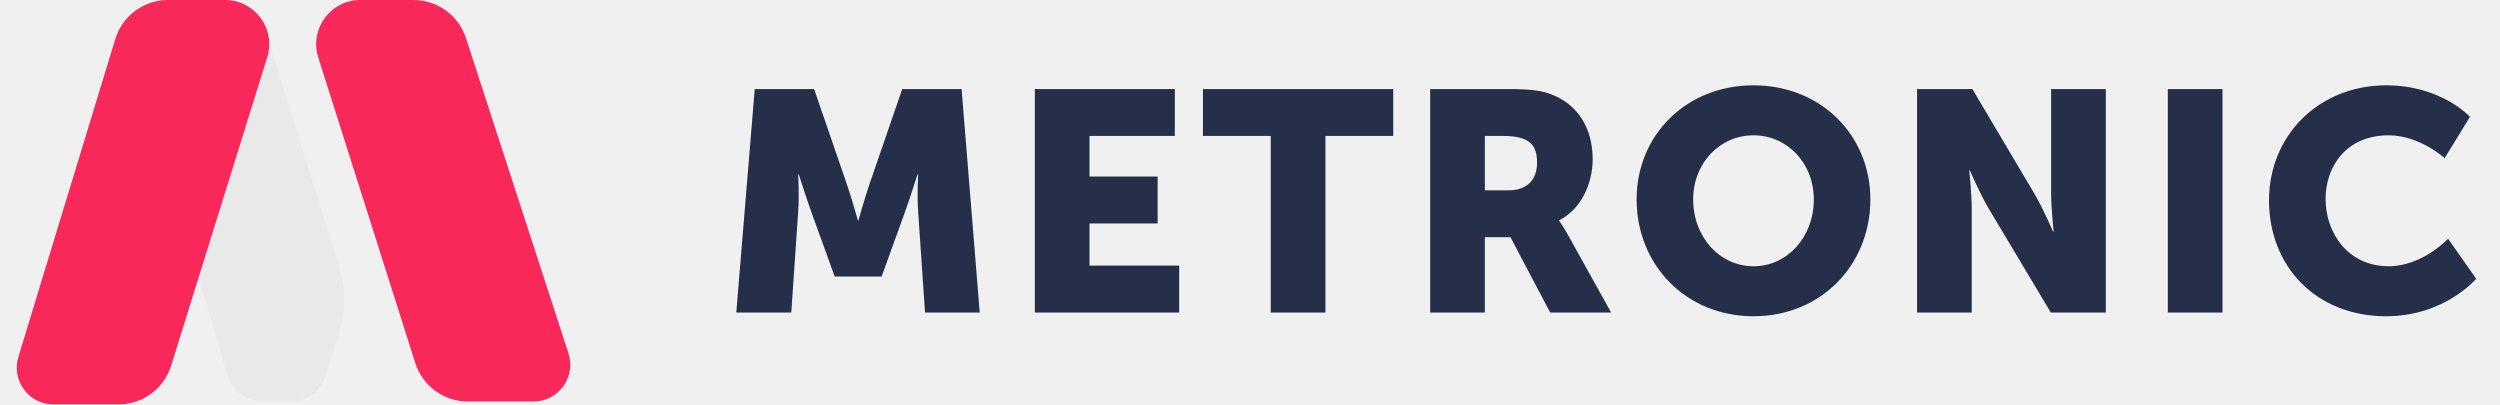
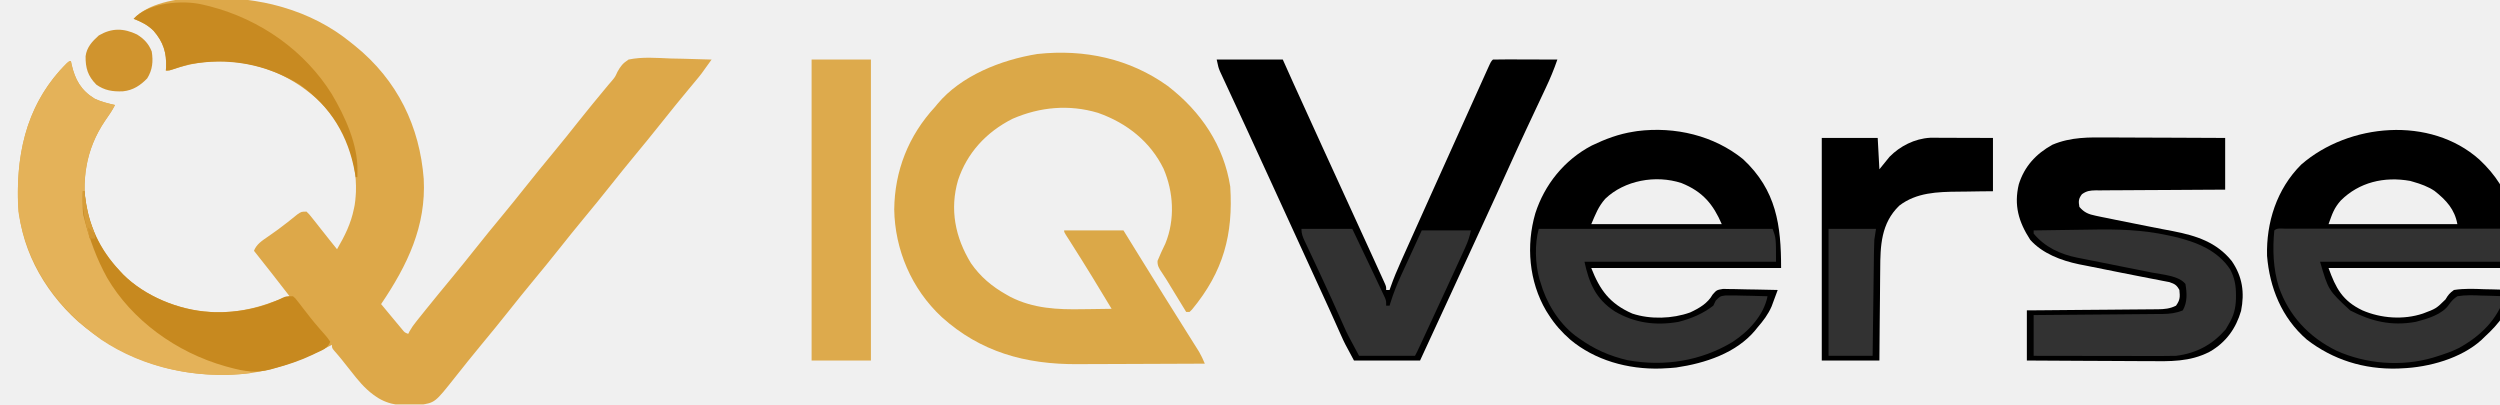
<svg xmlns="http://www.w3.org/2000/svg" width="136" height="22" viewBox="0 0 136 22" fill="none">
-   <path d="M40.054 17H43.046L43.42 11.526C43.488 10.608 43.42 9.486 43.42 9.486H43.454C43.454 9.486 43.862 10.761 44.134 11.526L45.409 15.045H47.959L49.234 11.526C49.506 10.761 49.914 9.486 49.914 9.486H49.948C49.948 9.486 49.88 10.608 49.948 11.526L50.322 17H53.297L52.311 4.845H49.081L47.313 9.979C47.041 10.761 46.701 11.985 46.701 11.985H46.667C46.667 11.985 46.327 10.761 46.055 9.979L44.287 4.845H41.057L40.054 17ZM56.294 17H64.148V14.45H59.269V12.155H62.975V9.605H59.269V7.395H63.91V4.845H56.294V17ZM69.128 17H72.103V7.395H75.792V4.845H65.439V7.395H69.128V17ZM77.801 17H80.776V12.903H82.17L84.329 17H87.644L85.281 12.75C84.992 12.24 84.822 12.019 84.822 12.019V11.985C86.029 11.373 86.641 9.962 86.641 8.67C86.641 6.902 85.774 5.661 84.397 5.134C83.87 4.93 83.275 4.845 82.034 4.845H77.801V17ZM80.776 10.353V7.395H81.779C83.275 7.395 83.615 7.939 83.615 8.857C83.615 9.826 83.02 10.353 82.068 10.353H80.776ZM89.032 10.846C89.032 14.416 91.719 17.204 95.391 17.204C99.062 17.204 101.748 14.416 101.748 10.846C101.748 7.361 99.062 4.641 95.391 4.641C91.719 4.641 89.032 7.361 89.032 10.846ZM92.109 10.846C92.109 8.857 93.572 7.361 95.391 7.361C97.21 7.361 98.671 8.857 98.671 10.846C98.671 12.92 97.21 14.484 95.391 14.484C93.572 14.484 92.109 12.92 92.109 10.846ZM104.288 17H107.263V11.339C107.263 10.574 107.127 9.265 107.127 9.265H107.161C107.161 9.265 107.705 10.54 108.181 11.339L111.564 17H114.556V4.845H111.581V10.523C111.581 11.288 111.717 12.597 111.717 12.597H111.683C111.683 12.597 111.139 11.322 110.663 10.523L107.297 4.845H104.288V17ZM117.929 17H120.904V4.845H117.929V17ZM123.434 10.897C123.434 14.501 126.001 17.204 129.809 17.204C132.988 17.204 134.705 15.164 134.705 15.164L133.175 12.988C133.175 12.988 131.781 14.484 129.945 14.484C127.701 14.484 126.511 12.631 126.511 10.829C126.511 9.078 127.616 7.361 129.945 7.361C131.628 7.361 132.988 8.602 132.988 8.602L134.365 6.358C134.365 6.358 132.818 4.641 129.809 4.641C126.154 4.641 123.434 7.361 123.434 10.897Z" fill="#252F4A" />
-   <path d="M25.348 2.072L30.925 19.222C31.345 20.514 30.382 21.841 29.023 21.841H25.45C24.143 21.841 22.986 20.994 22.591 19.748L17.313 3.126C16.822 1.579 17.977 0 19.6 0H22.495C23.794 0 24.946 0.837 25.348 2.072Z" fill="#F8285A" />
-   <path d="M18.459 14.534L14.4 1.534C14.115 0.621 13.27 0 12.314 0C11.383 0 10.616 0.729 10.569 1.659L10.086 11.136C10.039 12.048 10.149 12.962 10.411 13.836L12.378 20.414C12.632 21.261 13.411 21.841 14.294 21.841H15.807C16.678 21.841 17.448 21.277 17.713 20.448L18.448 18.144C18.822 16.97 18.826 15.71 18.459 14.534Z" fill="#E9E9E9" />
-   <path d="M9.14 0H12.246C13.864 0 15.018 1.569 14.537 3.114L9.309 19.892C8.918 21.146 7.758 22 6.445 22H2.912C1.568 22 0.607 20.702 0.999 19.417L6.271 2.125C6.656 0.863 7.82 0 9.14 0Z" fill="#F8285A" />
+   <g clip-path="url(#clip0_1_22)">
+     <path d="M15.199 0.341C15.262 0.359 15.325 0.377 15.39 0.395C16.749 0.792 18.003 1.43 19.072 2.302C19.149 2.364 19.227 2.425 19.307 2.489C21.641 4.376 22.832 6.898 23.051 9.733C23.188 12.294 22.168 14.422 20.732 16.543C20.942 16.797 21.154 17.051 21.365 17.305C21.425 17.377 21.485 17.45 21.547 17.524C21.605 17.593 21.663 17.662 21.722 17.733C21.775 17.797 21.828 17.861 21.883 17.927C22.013 18.087 22.013 18.087 22.207 18.163C22.232 18.113 22.257 18.064 22.284 18.013C22.389 17.826 22.505 17.666 22.64 17.497C22.715 17.403 22.715 17.403 22.791 17.307C22.846 17.239 22.9 17.172 22.956 17.102C23.013 17.031 23.07 16.96 23.128 16.887C23.616 16.28 24.111 15.679 24.607 15.079C25.012 14.59 25.409 14.097 25.803 13.601C26.318 12.95 26.844 12.308 27.374 11.668C27.778 11.179 28.176 10.686 28.569 10.19C29.084 9.54 29.61 8.898 30.14 8.257C30.598 7.703 31.046 7.144 31.491 6.581C31.963 5.987 32.446 5.4 32.932 4.815C33.018 4.711 33.018 4.711 33.106 4.605C33.166 4.536 33.225 4.468 33.286 4.397C33.465 4.181 33.465 4.181 33.583 3.919C33.755 3.604 33.878 3.444 34.193 3.24C34.942 3.081 35.737 3.153 36.498 3.182C36.713 3.186 36.927 3.191 37.141 3.195C37.665 3.205 38.188 3.22 38.711 3.24C38.138 4.045 38.138 4.045 37.827 4.417C37.769 4.487 37.71 4.557 37.651 4.629C37.59 4.702 37.529 4.775 37.467 4.85C36.983 5.432 36.506 6.017 36.037 6.609C35.522 7.259 34.996 7.901 34.466 8.541C34.062 9.03 33.664 9.523 33.271 10.019C32.756 10.67 32.23 11.312 31.7 11.952C31.296 12.441 30.898 12.934 30.505 13.43C29.99 14.081 29.464 14.723 28.934 15.363C28.53 15.852 28.132 16.345 27.739 16.841C27.225 17.491 26.7 18.132 26.17 18.771C25.687 19.355 25.213 19.946 24.744 20.54C23.665 21.903 23.665 21.903 22.846 22.029C21.982 22.105 21.172 22.071 20.455 21.574C20.408 21.541 20.36 21.508 20.312 21.474C19.82 21.111 19.468 20.673 19.101 20.204C18.981 20.054 18.862 19.904 18.742 19.753C18.688 19.684 18.633 19.614 18.576 19.543C18.455 19.392 18.328 19.246 18.2 19.101C18.058 18.93 18.058 18.93 18.058 18.76C18.012 18.783 17.966 18.807 17.919 18.831C16.281 19.668 14.606 20.294 12.71 20.38C12.563 20.387 12.563 20.387 12.414 20.393C9.309 20.465 6.53 19.451 4.261 17.506C2.292 15.739 1.017 13.314 0.975 10.754C0.94 8.034 1.568 5.5 3.628 3.446C3.766 3.326 3.766 3.326 3.858 3.326C3.879 3.425 3.879 3.425 3.899 3.525C4.086 4.328 4.396 4.907 5.148 5.369C5.499 5.536 5.875 5.626 6.256 5.713C6.104 6.013 5.914 6.283 5.72 6.561C4.674 8.102 4.378 9.904 4.78 11.682C5.104 12.858 5.669 13.841 6.532 14.752C6.587 14.811 6.642 14.869 6.698 14.93C7.866 16.098 9.708 16.873 11.419 16.969C11.498 16.974 11.577 16.978 11.659 16.983C12.805 17.015 13.881 16.794 14.935 16.388C15.204 16.285 15.476 16.199 15.753 16.116C15.115 15.287 14.469 14.463 13.816 13.643C13.959 13.276 14.263 13.091 14.588 12.865C14.705 12.783 14.822 12.7 14.938 12.618C14.997 12.576 15.056 12.534 15.117 12.491C15.48 12.228 15.826 11.945 16.174 11.665C16.398 11.512 16.398 11.512 16.675 11.512C16.829 11.663 16.829 11.663 16.994 11.873C17.055 11.948 17.115 12.024 17.177 12.101C17.271 12.221 17.271 12.221 17.366 12.343C17.428 12.421 17.491 12.5 17.555 12.581C17.672 12.728 17.788 12.874 17.904 13.022C18.046 13.202 18.189 13.38 18.334 13.558C18.757 12.834 19.094 12.158 19.256 11.341C19.274 11.252 19.274 11.252 19.293 11.162C19.321 10.994 19.337 10.829 19.349 10.659C19.356 10.549 19.356 10.549 19.363 10.438C19.422 8.677 18.759 6.913 17.476 5.607C16.038 4.2 14.246 3.406 12.141 3.323C11.192 3.331 10.308 3.46 9.414 3.769C9.206 3.837 9.206 3.837 9.022 3.837C9.026 3.779 9.03 3.722 9.035 3.662C9.068 2.878 8.89 2.288 8.353 1.673C8.031 1.355 7.702 1.192 7.27 1.023C8.788 -0.613 13.255 -0.221 15.199 0.341Z" fill="#DDA849" />
+     <path d="M63.514 4.669C65.357 6.08 66.58 7.943 66.925 10.147C67.092 12.737 66.562 14.764 64.849 16.834C64.804 16.879 64.759 16.923 64.713 16.969C64.652 16.969 64.591 16.969 64.528 16.969C64.494 16.913 64.459 16.856 64.424 16.798C64.267 16.541 64.109 16.283 63.952 16.026C63.871 15.893 63.871 15.893 63.788 15.757C63.709 15.627 63.709 15.627 63.628 15.495C63.577 15.411 63.525 15.326 63.473 15.239C63.386 15.1 63.298 14.962 63.205 14.826C63.053 14.603 62.959 14.458 62.97 14.191C63.099 13.87 63.247 13.558 63.398 13.245C63.926 11.95 63.847 10.444 63.295 9.174C62.585 7.728 61.335 6.704 59.734 6.14C58.164 5.668 56.57 5.817 55.089 6.459C53.633 7.19 52.6 8.341 52.117 9.804C51.66 11.38 51.953 12.904 52.821 14.319C53.327 15.048 53.957 15.584 54.755 16.031C54.824 16.07 54.894 16.11 54.966 16.15C56.209 16.786 57.522 16.847 58.904 16.82C59.057 16.818 59.21 16.817 59.363 16.815C59.733 16.811 60.102 16.806 60.471 16.799C59.756 15.607 59.032 14.421 58.283 13.247C58.231 13.166 58.18 13.085 58.127 13.001C58.081 12.93 58.035 12.858 57.987 12.784C57.889 12.62 57.889 12.62 57.889 12.535C58.955 12.535 60.019 12.535 61.117 12.535C61.331 12.883 61.546 13.231 61.768 13.59C62.273 14.408 62.78 15.226 63.289 16.042C63.345 16.131 63.401 16.22 63.458 16.312C63.726 16.742 63.995 17.172 64.265 17.6C64.393 17.804 64.521 18.009 64.649 18.213C64.739 18.356 64.83 18.5 64.92 18.644C65.002 18.774 65.002 18.774 65.086 18.908C65.134 18.985 65.182 19.061 65.232 19.14C65.354 19.35 65.449 19.561 65.542 19.783C64.438 19.789 63.333 19.793 62.229 19.796C61.716 19.797 61.203 19.799 60.69 19.802C60.193 19.805 59.697 19.807 59.201 19.807C59.013 19.808 58.825 19.809 58.636 19.81C55.77 19.83 53.326 19.137 51.234 17.252C49.571 15.705 48.682 13.566 48.646 11.394C48.67 9.306 49.406 7.391 50.882 5.798C50.923 5.748 50.964 5.698 51.006 5.646C52.278 4.125 54.444 3.257 56.434 2.937C59.007 2.659 61.454 3.197 63.514 4.669Z" fill="#DBA848" />
+     <path d="M94.821 8.657C96.642 10.35 96.892 12.263 96.892 14.581C93.484 14.581 90.076 14.581 86.565 14.581C87.03 15.764 87.558 16.515 88.797 17.058C89.774 17.385 90.984 17.343 91.944 16.997C92.451 16.762 92.902 16.495 93.167 16.024C93.388 15.775 93.388 15.775 93.734 15.717C93.873 15.717 94.011 15.72 94.15 15.725C94.223 15.726 94.296 15.727 94.372 15.727C94.605 15.73 94.838 15.737 95.07 15.743C95.229 15.746 95.387 15.748 95.545 15.75C95.933 15.756 96.32 15.765 96.707 15.775C96.638 15.965 96.567 16.154 96.496 16.343C96.457 16.448 96.418 16.554 96.378 16.663C96.188 17.104 95.92 17.454 95.601 17.822C95.558 17.875 95.516 17.928 95.472 17.983C94.442 19.205 92.781 19.758 91.182 19.993C90.964 20.016 90.749 20.03 90.529 20.039C90.466 20.042 90.403 20.046 90.338 20.049C88.552 20.101 86.757 19.594 85.424 18.477C84.962 18.074 84.582 17.645 84.26 17.14C84.211 17.063 84.162 16.986 84.111 16.907C83.172 15.31 83.013 13.348 83.522 11.604C84.013 10.071 85.08 8.706 86.599 7.914C87.33 7.564 88.056 7.288 88.87 7.163C88.935 7.152 89.001 7.142 89.068 7.131C91.136 6.869 93.243 7.38 94.821 8.657ZM87.326 10.813C86.941 11.254 86.802 11.644 86.565 12.194C88.908 12.194 91.251 12.194 93.664 12.194C93.2 11.121 92.639 10.428 91.474 9.959C90.065 9.497 88.368 9.815 87.326 10.813Z" fill="black" />
+     <path d="M134.877 8.68C136.699 10.38 137 12.226 137 14.581C133.592 14.581 130.184 14.581 126.673 14.581C127.066 15.672 127.423 16.362 128.517 16.884C129.525 17.32 130.751 17.411 131.808 17.057C132.526 16.788 132.526 16.788 133.035 16.289C133.168 16.06 133.269 15.931 133.496 15.775C134.047 15.687 134.588 15.711 135.144 15.733C135.297 15.736 135.45 15.739 135.603 15.742C135.977 15.749 136.35 15.761 136.723 15.775C136.58 16.824 135.954 17.603 135.156 18.333C135.101 18.387 135.047 18.44 134.991 18.494C133.888 19.492 132.146 19.983 130.638 20.039C130.575 20.042 130.511 20.046 130.446 20.049C128.588 20.103 126.907 19.566 125.491 18.474C124.112 17.277 123.468 15.634 123.328 13.92C123.28 12.123 123.843 10.288 125.192 8.948C127.783 6.701 132.21 6.299 134.877 8.68ZM127.339 10.907C126.962 11.336 126.881 11.618 126.673 12.194C128.986 12.194 131.298 12.194 133.681 12.194C133.537 11.397 133.089 10.897 132.431 10.38C132.075 10.147 131.698 10.009 131.283 9.891C131.228 9.875 131.172 9.859 131.115 9.842C129.692 9.587 128.334 9.919 127.339 10.907Z" fill="black" />
+     <path d="M66.188 3.24C67.374 3.24 68.561 3.24 69.784 3.24C69.98 3.676 70.175 4.113 70.377 4.562C70.889 5.699 71.406 6.834 71.927 7.968C72.754 9.762 73.575 11.558 74.393 13.355C74.48 13.544 74.566 13.734 74.653 13.923C74.788 14.219 74.922 14.515 75.057 14.811C75.094 14.892 75.131 14.973 75.169 15.057C75.202 15.129 75.234 15.201 75.268 15.275C75.296 15.336 75.323 15.396 75.351 15.458C75.408 15.605 75.408 15.605 75.408 15.775C75.469 15.775 75.53 15.775 75.593 15.775C75.616 15.706 75.616 15.706 75.641 15.635C75.81 15.153 76.004 14.686 76.215 14.219C76.248 14.144 76.281 14.069 76.316 13.992C76.426 13.746 76.537 13.5 76.647 13.254C76.725 13.08 76.804 12.905 76.882 12.73C77.128 12.182 77.374 11.634 77.621 11.085C77.7 10.91 77.778 10.735 77.857 10.56C78.277 9.625 78.698 8.691 79.12 7.757C79.356 7.234 79.592 6.711 79.827 6.189C79.982 5.844 80.138 5.499 80.293 5.155C80.367 4.991 80.441 4.828 80.514 4.665C80.615 4.44 80.716 4.216 80.817 3.992C80.862 3.892 80.862 3.892 80.908 3.79C81.114 3.335 81.114 3.335 81.217 3.24C81.476 3.233 81.733 3.23 81.992 3.232C82.07 3.232 82.148 3.232 82.228 3.232C82.477 3.233 82.726 3.234 82.975 3.235C83.143 3.235 83.311 3.236 83.48 3.236C83.893 3.237 84.307 3.239 84.721 3.24C84.537 3.778 84.321 4.294 84.076 4.81C84.041 4.885 84.005 4.96 83.969 5.038C83.894 5.198 83.819 5.358 83.743 5.518C83.543 5.942 83.344 6.367 83.145 6.791C83.105 6.876 83.066 6.96 83.025 7.047C82.711 7.718 82.403 8.391 82.099 9.065C81.603 10.165 81.1 11.262 80.594 12.359C80.555 12.444 80.516 12.53 80.475 12.617C80.317 12.962 80.158 13.306 80 13.65C79.633 14.446 79.268 15.242 78.902 16.038C78.354 17.23 77.805 18.422 77.252 19.612C76.066 19.612 74.879 19.612 73.656 19.612C73.138 18.654 73.138 18.654 72.953 18.239C72.91 18.143 72.867 18.047 72.822 17.949C72.776 17.845 72.73 17.742 72.682 17.635C72.576 17.399 72.469 17.162 72.363 16.926C72.334 16.863 72.306 16.799 72.276 16.734C71.892 15.883 71.5 15.035 71.109 14.187C70.466 12.791 69.825 11.394 69.189 9.996C68.761 9.057 68.331 8.119 67.897 7.183C67.823 7.023 67.749 6.863 67.675 6.702C67.65 6.65 67.626 6.597 67.601 6.543C67.552 6.437 67.503 6.332 67.454 6.226C67.288 5.866 67.12 5.506 66.953 5.146C66.866 4.958 66.778 4.769 66.691 4.581C66.651 4.494 66.611 4.408 66.569 4.319C66.532 4.239 66.495 4.159 66.457 4.077C66.425 4.008 66.393 3.938 66.36 3.867C66.28 3.667 66.28 3.667 66.188 3.24Z" fill="black" />
+     <path d="M114.728 7.479C114.91 7.479 115.093 7.48 115.276 7.48C115.754 7.481 116.232 7.483 116.71 7.486C117.199 7.489 117.688 7.49 118.177 7.491C119.134 7.494 120.091 7.499 121.049 7.504C121.049 8.432 121.049 9.361 121.049 10.318C120.822 10.319 120.595 10.319 120.361 10.32C119.611 10.323 118.861 10.328 118.11 10.334C117.656 10.337 117.201 10.34 116.746 10.341C116.307 10.342 115.869 10.345 115.43 10.349C115.262 10.351 115.095 10.351 114.927 10.351C114.693 10.351 114.458 10.354 114.224 10.357C114.155 10.356 114.085 10.356 114.014 10.355C113.696 10.361 113.519 10.382 113.261 10.561C113.067 10.812 113.065 10.954 113.119 11.256C113.387 11.565 113.612 11.655 114.025 11.74C114.188 11.774 114.188 11.774 114.354 11.809C114.472 11.832 114.589 11.855 114.71 11.879C114.832 11.905 114.955 11.93 115.078 11.956C115.669 12.079 116.262 12.196 116.855 12.311C117.118 12.362 117.38 12.414 117.643 12.466C117.828 12.502 118.013 12.537 118.198 12.571C119.503 12.825 120.586 13.182 121.407 14.2C121.992 15.05 122.112 15.919 121.914 16.913C121.642 17.849 121.104 18.626 120.199 19.139C119.121 19.694 118.049 19.657 116.852 19.646C116.661 19.645 116.471 19.645 116.28 19.644C115.782 19.643 115.283 19.64 114.785 19.636C114.275 19.632 113.765 19.631 113.255 19.629C112.257 19.625 111.259 19.619 110.261 19.612C110.261 18.712 110.261 17.811 110.261 16.884C110.49 16.882 110.72 16.88 110.956 16.879C111.714 16.873 112.472 16.866 113.231 16.859C113.69 16.855 114.15 16.851 114.609 16.848C115.053 16.845 115.497 16.841 115.94 16.836C116.109 16.835 116.279 16.833 116.448 16.832C116.685 16.831 116.922 16.828 117.159 16.826C117.264 16.825 117.264 16.825 117.371 16.825C117.743 16.82 118.046 16.796 118.375 16.628C118.603 16.311 118.595 16.149 118.559 15.775C118.409 15.502 118.308 15.442 117.99 15.342C117.87 15.318 117.748 15.294 117.627 15.273C117.561 15.259 117.495 15.246 117.427 15.233C117.285 15.205 117.143 15.178 117.001 15.151C116.777 15.109 116.553 15.065 116.329 15.02C116.023 14.959 115.717 14.899 115.411 14.839C114.752 14.711 114.094 14.579 113.436 14.443C113.271 14.411 113.271 14.411 113.102 14.378C112.118 14.173 111.103 13.786 110.445 13.046C109.806 12.062 109.552 11.159 109.823 10.026C110.124 9.068 110.736 8.381 111.652 7.873C112.669 7.446 113.63 7.47 114.728 7.479Z" fill="black" />
+     <path d="M3.858 3.326C3.879 3.425 3.879 3.425 3.899 3.525C4.086 4.328 4.396 4.907 5.148 5.369C5.499 5.536 5.875 5.626 6.256 5.713C6.104 6.013 5.914 6.283 5.72 6.561C5.182 7.353 4.831 8.196 4.688 9.124C4.678 9.186 4.668 9.248 4.657 9.312C4.322 11.77 5.11 14.27 6.716 16.253C8.286 18.11 10.284 19.281 12.71 19.953C12.806 19.981 12.902 20.008 13.001 20.036C13.211 20.095 13.421 20.153 13.632 20.209C13.632 20.238 13.632 20.266 13.632 20.295C10.768 20.644 7.834 20.049 5.489 18.467C3.023 16.681 1.45 14.399 1 11.512C0.833 8.62 1.329 5.879 3.449 3.624C3.748 3.326 3.748 3.326 3.858 3.326Z" fill="#E4B259" />
+     <path d="M99.104 7.504C100.108 7.504 101.113 7.504 102.147 7.504C102.178 8.067 102.208 8.629 102.239 9.209C102.422 8.984 102.604 8.759 102.793 8.527C103.359 7.953 104.148 7.542 105.002 7.494C105.096 7.494 105.096 7.494 105.193 7.494C105.301 7.494 105.301 7.494 105.411 7.494C105.488 7.495 105.565 7.495 105.644 7.496C105.723 7.496 105.802 7.496 105.884 7.496C106.137 7.496 106.389 7.497 106.642 7.499C106.814 7.499 106.985 7.499 107.157 7.5C107.577 7.501 107.997 7.502 108.417 7.504C108.417 8.461 108.417 9.417 108.417 10.403C108.183 10.405 107.95 10.408 107.71 10.41C107.48 10.413 107.25 10.417 107.02 10.421C106.862 10.423 106.704 10.425 106.546 10.426C105.394 10.436 104.254 10.471 103.322 11.186C102.323 12.148 102.289 13.385 102.284 14.641C102.283 14.785 102.281 14.929 102.279 15.073C102.275 15.449 102.272 15.825 102.27 16.2C102.267 16.653 102.261 17.105 102.256 17.558C102.249 18.243 102.244 18.928 102.239 19.612C101.205 19.612 100.17 19.612 99.104 19.612C99.104 15.617 99.104 11.621 99.104 7.504Z" fill="black" />
+     <path d="M44.151 3.24C45.216 3.24 46.281 3.24 47.378 3.24C47.378 8.643 47.378 14.046 47.378 19.612C46.313 19.612 45.248 19.612 44.151 19.612C44.151 14.21 44.151 8.807 44.151 3.24Z" fill="#DDAA4C" />
+     <path d="M83.707 12.45C87.905 12.45 92.104 12.45 96.431 12.45C96.615 12.961 96.615 12.961 96.615 14.24C93.177 14.24 89.739 14.24 86.196 14.24C86.443 15.381 86.8 16.265 87.85 16.942C88.914 17.568 90.062 17.727 91.31 17.51C92.004 17.332 92.65 17.06 93.204 16.628C93.268 16.493 93.268 16.493 93.334 16.355C93.572 16.116 93.572 16.116 93.843 16.075C94.192 16.066 94.537 16.072 94.886 16.084C95.008 16.087 95.129 16.089 95.254 16.091C95.554 16.097 95.854 16.106 96.154 16.116C95.954 17.134 95.146 18.019 94.247 18.605C92.536 19.633 90.548 19.958 88.547 19.596C87.554 19.365 86.728 18.998 85.919 18.419C85.803 18.337 85.803 18.337 85.685 18.253C84.756 17.532 84.102 16.426 83.799 15.349C83.78 15.291 83.761 15.232 83.742 15.172C83.514 14.343 83.482 13.28 83.707 12.45Z" fill="#323232" />
+     <path d="M124.308 12.439C124.469 12.438 124.469 12.438 124.633 12.438C124.811 12.438 124.811 12.438 124.992 12.439C125.117 12.438 125.242 12.438 125.368 12.438C125.709 12.438 126.05 12.438 126.391 12.438C126.747 12.438 127.103 12.438 127.459 12.438C128.057 12.438 128.655 12.438 129.253 12.438C129.946 12.439 130.638 12.439 131.331 12.438C131.924 12.438 132.517 12.438 133.111 12.438C133.466 12.438 133.821 12.438 134.176 12.438C134.509 12.438 134.843 12.438 135.176 12.438C135.358 12.439 135.54 12.438 135.721 12.438C135.828 12.438 135.935 12.438 136.046 12.439C136.186 12.439 136.186 12.439 136.329 12.439C136.539 12.45 136.539 12.45 136.631 12.535C136.631 13.098 136.631 13.661 136.631 14.24C133.193 14.24 129.755 14.24 126.212 14.24C126.663 15.787 126.663 15.787 127.85 16.888C128.998 17.482 130.09 17.749 131.42 17.508C132.051 17.343 132.861 17.111 133.227 16.564C133.364 16.372 133.476 16.25 133.681 16.116C134.125 16.041 134.557 16.06 135.006 16.079C135.127 16.082 135.247 16.084 135.372 16.087C135.669 16.094 135.966 16.104 136.262 16.116C135.86 17.375 134.962 18.273 133.755 18.936C133.369 19.127 132.966 19.265 132.551 19.394C132.484 19.415 132.416 19.436 132.347 19.458C130.629 19.959 128.713 19.8 127.105 19.079C125.569 18.324 124.51 17.15 123.97 15.616C123.659 14.625 123.622 13.56 123.723 12.535C123.881 12.388 124.092 12.439 124.308 12.439Z" fill="#323232" />
+     <path d="M110.63 12.535C111.339 12.521 112.049 12.51 112.759 12.504C113.089 12.501 113.418 12.497 113.748 12.49C115.182 12.46 116.544 12.498 117.945 12.804C118.056 12.828 118.166 12.852 118.281 12.876C119.514 13.171 120.641 13.625 121.322 14.656C121.566 15.117 121.638 15.542 121.637 16.052C121.637 16.116 121.636 16.18 121.636 16.246C121.624 16.771 121.513 17.191 121.233 17.651C121.182 17.739 121.131 17.827 121.078 17.918C120.367 18.735 119.506 19.216 118.375 19.357C118.116 19.364 117.86 19.367 117.601 19.366C117.488 19.366 117.488 19.366 117.372 19.366C117.124 19.366 116.875 19.366 116.627 19.365C116.454 19.365 116.281 19.365 116.108 19.365C115.654 19.364 115.2 19.363 114.747 19.362C114.283 19.362 113.82 19.361 113.356 19.361C112.447 19.36 111.539 19.358 110.63 19.357C110.63 18.625 110.63 17.893 110.63 17.14C110.856 17.138 111.082 17.136 111.315 17.134C112.063 17.129 112.811 17.122 113.559 17.115C114.012 17.111 114.465 17.107 114.919 17.104C115.356 17.1 115.794 17.096 116.231 17.092C116.398 17.09 116.565 17.089 116.732 17.088C116.966 17.087 117.2 17.084 117.434 17.081C117.502 17.081 117.571 17.081 117.642 17.081C118.042 17.075 118.377 17.035 118.744 16.884C119.001 16.429 118.971 15.947 118.888 15.45C118.538 14.997 117.628 14.938 117.064 14.827C116.986 14.811 116.907 14.795 116.826 14.779C116.576 14.729 116.326 14.679 116.076 14.629C115.911 14.597 115.747 14.564 115.583 14.531C115.502 14.514 115.421 14.498 115.338 14.482C115.175 14.449 115.013 14.416 114.85 14.384C114.455 14.305 114.06 14.226 113.664 14.148C113.516 14.119 113.368 14.089 113.221 14.06C113.121 14.041 113.121 14.041 113.019 14.021C112.061 13.829 111.234 13.435 110.63 12.705C110.63 12.649 110.63 12.593 110.63 12.535Z" fill="#323232" />
+     <path d="M70.798 12.45C71.711 12.45 72.624 12.45 73.564 12.45C73.903 13.16 74.241 13.87 74.578 14.581C74.621 14.671 74.664 14.761 74.708 14.854C74.825 15.1 74.941 15.347 75.057 15.594C75.092 15.669 75.128 15.744 75.165 15.821C75.197 15.89 75.229 15.959 75.262 16.03C75.291 16.09 75.319 16.151 75.348 16.212C75.408 16.372 75.408 16.372 75.408 16.628C75.469 16.628 75.53 16.628 75.593 16.628C75.609 16.576 75.624 16.523 75.641 16.469C75.801 15.958 75.992 15.472 76.219 14.983C76.251 14.912 76.284 14.842 76.317 14.769C76.419 14.546 76.522 14.324 76.624 14.102C76.694 13.95 76.764 13.797 76.834 13.645C77.003 13.275 77.174 12.905 77.344 12.535C78.227 12.535 79.109 12.535 80.018 12.535C79.944 12.88 79.859 13.136 79.713 13.455C79.668 13.555 79.623 13.655 79.576 13.757C79.526 13.867 79.475 13.976 79.425 14.086C79.373 14.2 79.32 14.314 79.268 14.429C79.089 14.821 78.908 15.213 78.728 15.605C78.692 15.681 78.657 15.758 78.621 15.836C78.214 16.718 77.806 17.598 77.398 18.479C77.366 18.548 77.334 18.617 77.301 18.688C77.079 19.166 77.079 19.166 76.976 19.357C75.972 19.357 74.967 19.357 73.933 19.357C73.311 18.206 73.311 18.206 73.112 17.76C73.067 17.659 73.022 17.558 72.975 17.455C72.927 17.348 72.88 17.241 72.832 17.134C72.728 16.903 72.624 16.671 72.52 16.44C72.48 16.35 72.48 16.35 72.439 16.258C72.228 15.791 72.013 15.327 71.796 14.863C71.764 14.795 71.732 14.726 71.699 14.656C71.573 14.387 71.447 14.118 71.321 13.849C71.233 13.663 71.145 13.477 71.058 13.29C71.032 13.235 71.005 13.179 70.978 13.122C70.866 12.882 70.798 12.714 70.798 12.45Z" fill="#323232" />
+     <path d="M4.504 10.403C4.534 10.403 4.565 10.403 4.596 10.403C4.604 10.481 4.612 10.558 4.62 10.638C4.811 12.214 5.395 13.551 6.532 14.752C6.587 14.811 6.642 14.869 6.698 14.93C7.866 16.098 9.708 16.873 11.419 16.969C11.498 16.974 11.577 16.978 11.659 16.983C12.937 17.019 14.266 16.758 15.394 16.189C15.568 16.116 15.568 16.116 15.937 16.116C16.066 16.224 16.066 16.224 16.183 16.376C16.227 16.432 16.271 16.488 16.316 16.545C16.385 16.636 16.385 16.636 16.456 16.729C16.553 16.854 16.651 16.979 16.748 17.104C16.797 17.167 16.846 17.23 16.897 17.295C17.035 17.47 17.178 17.64 17.324 17.809C17.367 17.859 17.41 17.909 17.455 17.96C17.536 18.055 17.619 18.148 17.702 18.242C17.812 18.37 17.812 18.37 17.965 18.589C17.831 18.961 17.527 19.047 17.17 19.218C17.1 19.252 17.03 19.286 16.957 19.321C16.298 19.631 15.633 19.85 14.923 20.039C14.849 20.06 14.775 20.081 14.699 20.102C13.928 20.305 13.275 20.199 12.525 19.996C12.441 19.973 12.356 19.951 12.269 19.927C9.581 19.172 7.155 17.398 5.822 15.102C5.262 14.087 4.883 13.045 4.596 11.938C4.576 11.863 4.556 11.788 4.536 11.71C4.494 11.449 4.495 11.195 4.498 10.931C4.499 10.832 4.5 10.733 4.5 10.631C4.502 10.556 4.503 10.48 4.504 10.403Z" fill="#C7891F" />
+     <path d="M11.05 0.256C11.164 0.283 11.278 0.311 11.396 0.339C14.201 1.063 16.598 2.792 18.052 5.122C18.778 6.346 19.47 7.867 19.446 9.284C19.446 9.351 19.445 9.417 19.444 9.486C19.442 9.56 19.442 9.56 19.441 9.636C19.41 9.636 19.38 9.636 19.348 9.636C19.334 9.55 19.319 9.464 19.304 9.376C18.953 7.427 18.009 5.8 16.291 4.594C14.481 3.49 12.445 3.111 10.312 3.496C10.007 3.577 9.711 3.666 9.414 3.769C9.206 3.837 9.206 3.837 9.022 3.837C9.028 3.751 9.028 3.751 9.035 3.662C9.067 2.878 8.89 2.288 8.353 1.673C8.031 1.355 7.702 1.192 7.27 1.023C8.076 0.139 9.927 -0.019 11.05 0.256Z" fill="#C88A21" />
+     <path d="M99.473 12.45C100.325 12.45 101.177 12.45 102.055 12.45C102.025 12.647 101.994 12.844 101.963 13.046C101.953 13.262 101.947 13.478 101.944 13.694C101.942 13.786 101.942 13.786 101.941 13.88C101.938 14.082 101.936 14.284 101.934 14.485C101.932 14.626 101.93 14.766 101.928 14.907C101.923 15.275 101.918 15.644 101.914 16.013C101.909 16.389 101.904 16.766 101.899 17.143C101.889 17.881 101.88 18.619 101.871 19.357C101.079 19.357 100.288 19.357 99.473 19.357C99.473 17.077 99.473 14.798 99.473 12.45Z" fill="#323232" />
+     <path d="M7.454 1.876C7.851 2.126 8.089 2.384 8.255 2.803C8.34 3.334 8.299 3.797 8.008 4.264C7.643 4.641 7.246 4.91 6.694 4.967C6.135 4.992 5.692 4.923 5.241 4.605C4.772 4.129 4.65 3.696 4.656 3.058C4.72 2.572 5.005 2.262 5.374 1.929C6.077 1.517 6.722 1.525 7.454 1.876Z" fill="#D0942E" />
+     <path d="M4.504 10.403C4.534 10.403 4.565 10.403 4.596 10.403C4.605 10.484 4.614 10.564 4.623 10.647C4.705 11.299 4.824 11.883 5.075 12.502C5.149 12.705 5.149 12.705 5.149 12.961C5.058 12.961 4.967 12.961 4.873 12.961C4.62 12.091 4.442 11.31 4.504 10.403Z" fill="#D69D3A" />
+     <path d="M4.78 12.364C4.965 12.519 4.965 12.519 5.149 12.705C5.149 12.79 5.149 12.874 5.149 12.961C5.058 12.961 4.967 12.961 4.873 12.961C4.842 12.764 4.812 12.567 4.78 12.364Z" fill="#D0942F" />
+   </g>
+   <defs>
+     <clipPath id="clip0_1_22">
+       <rect width="136" height="22" fill="white" />
+     </clipPath>
+   </defs>
</svg>
